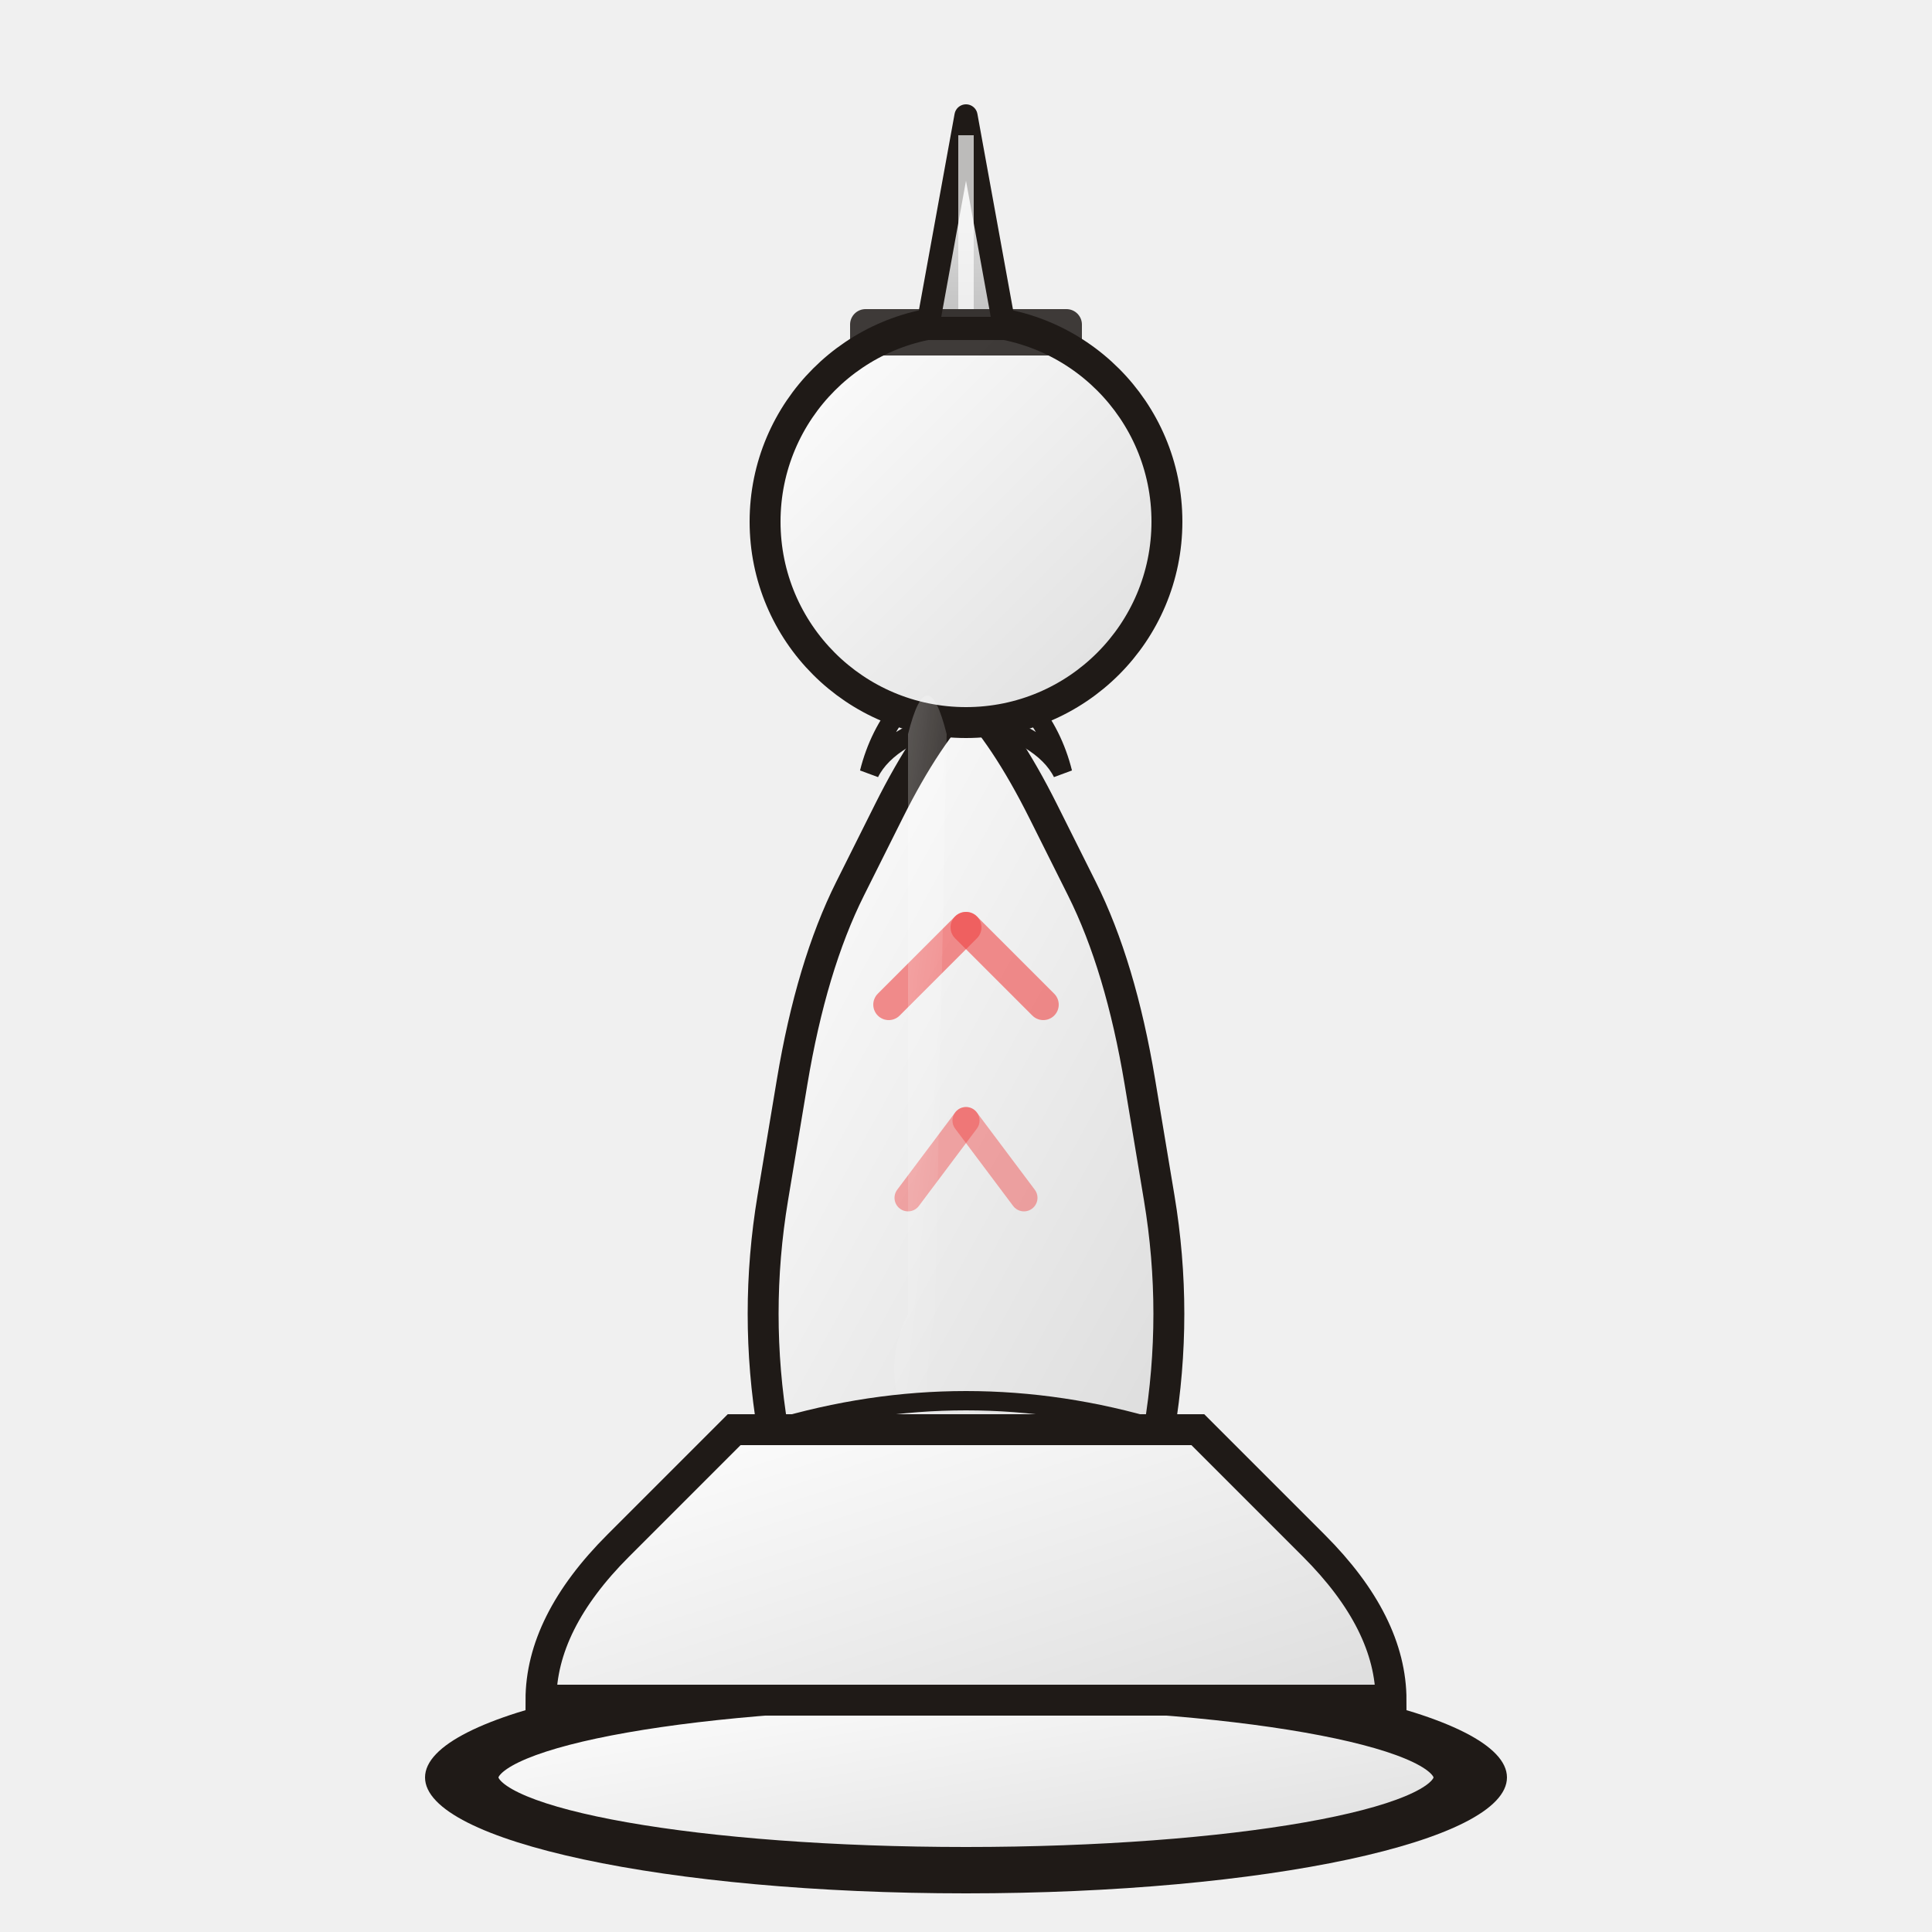
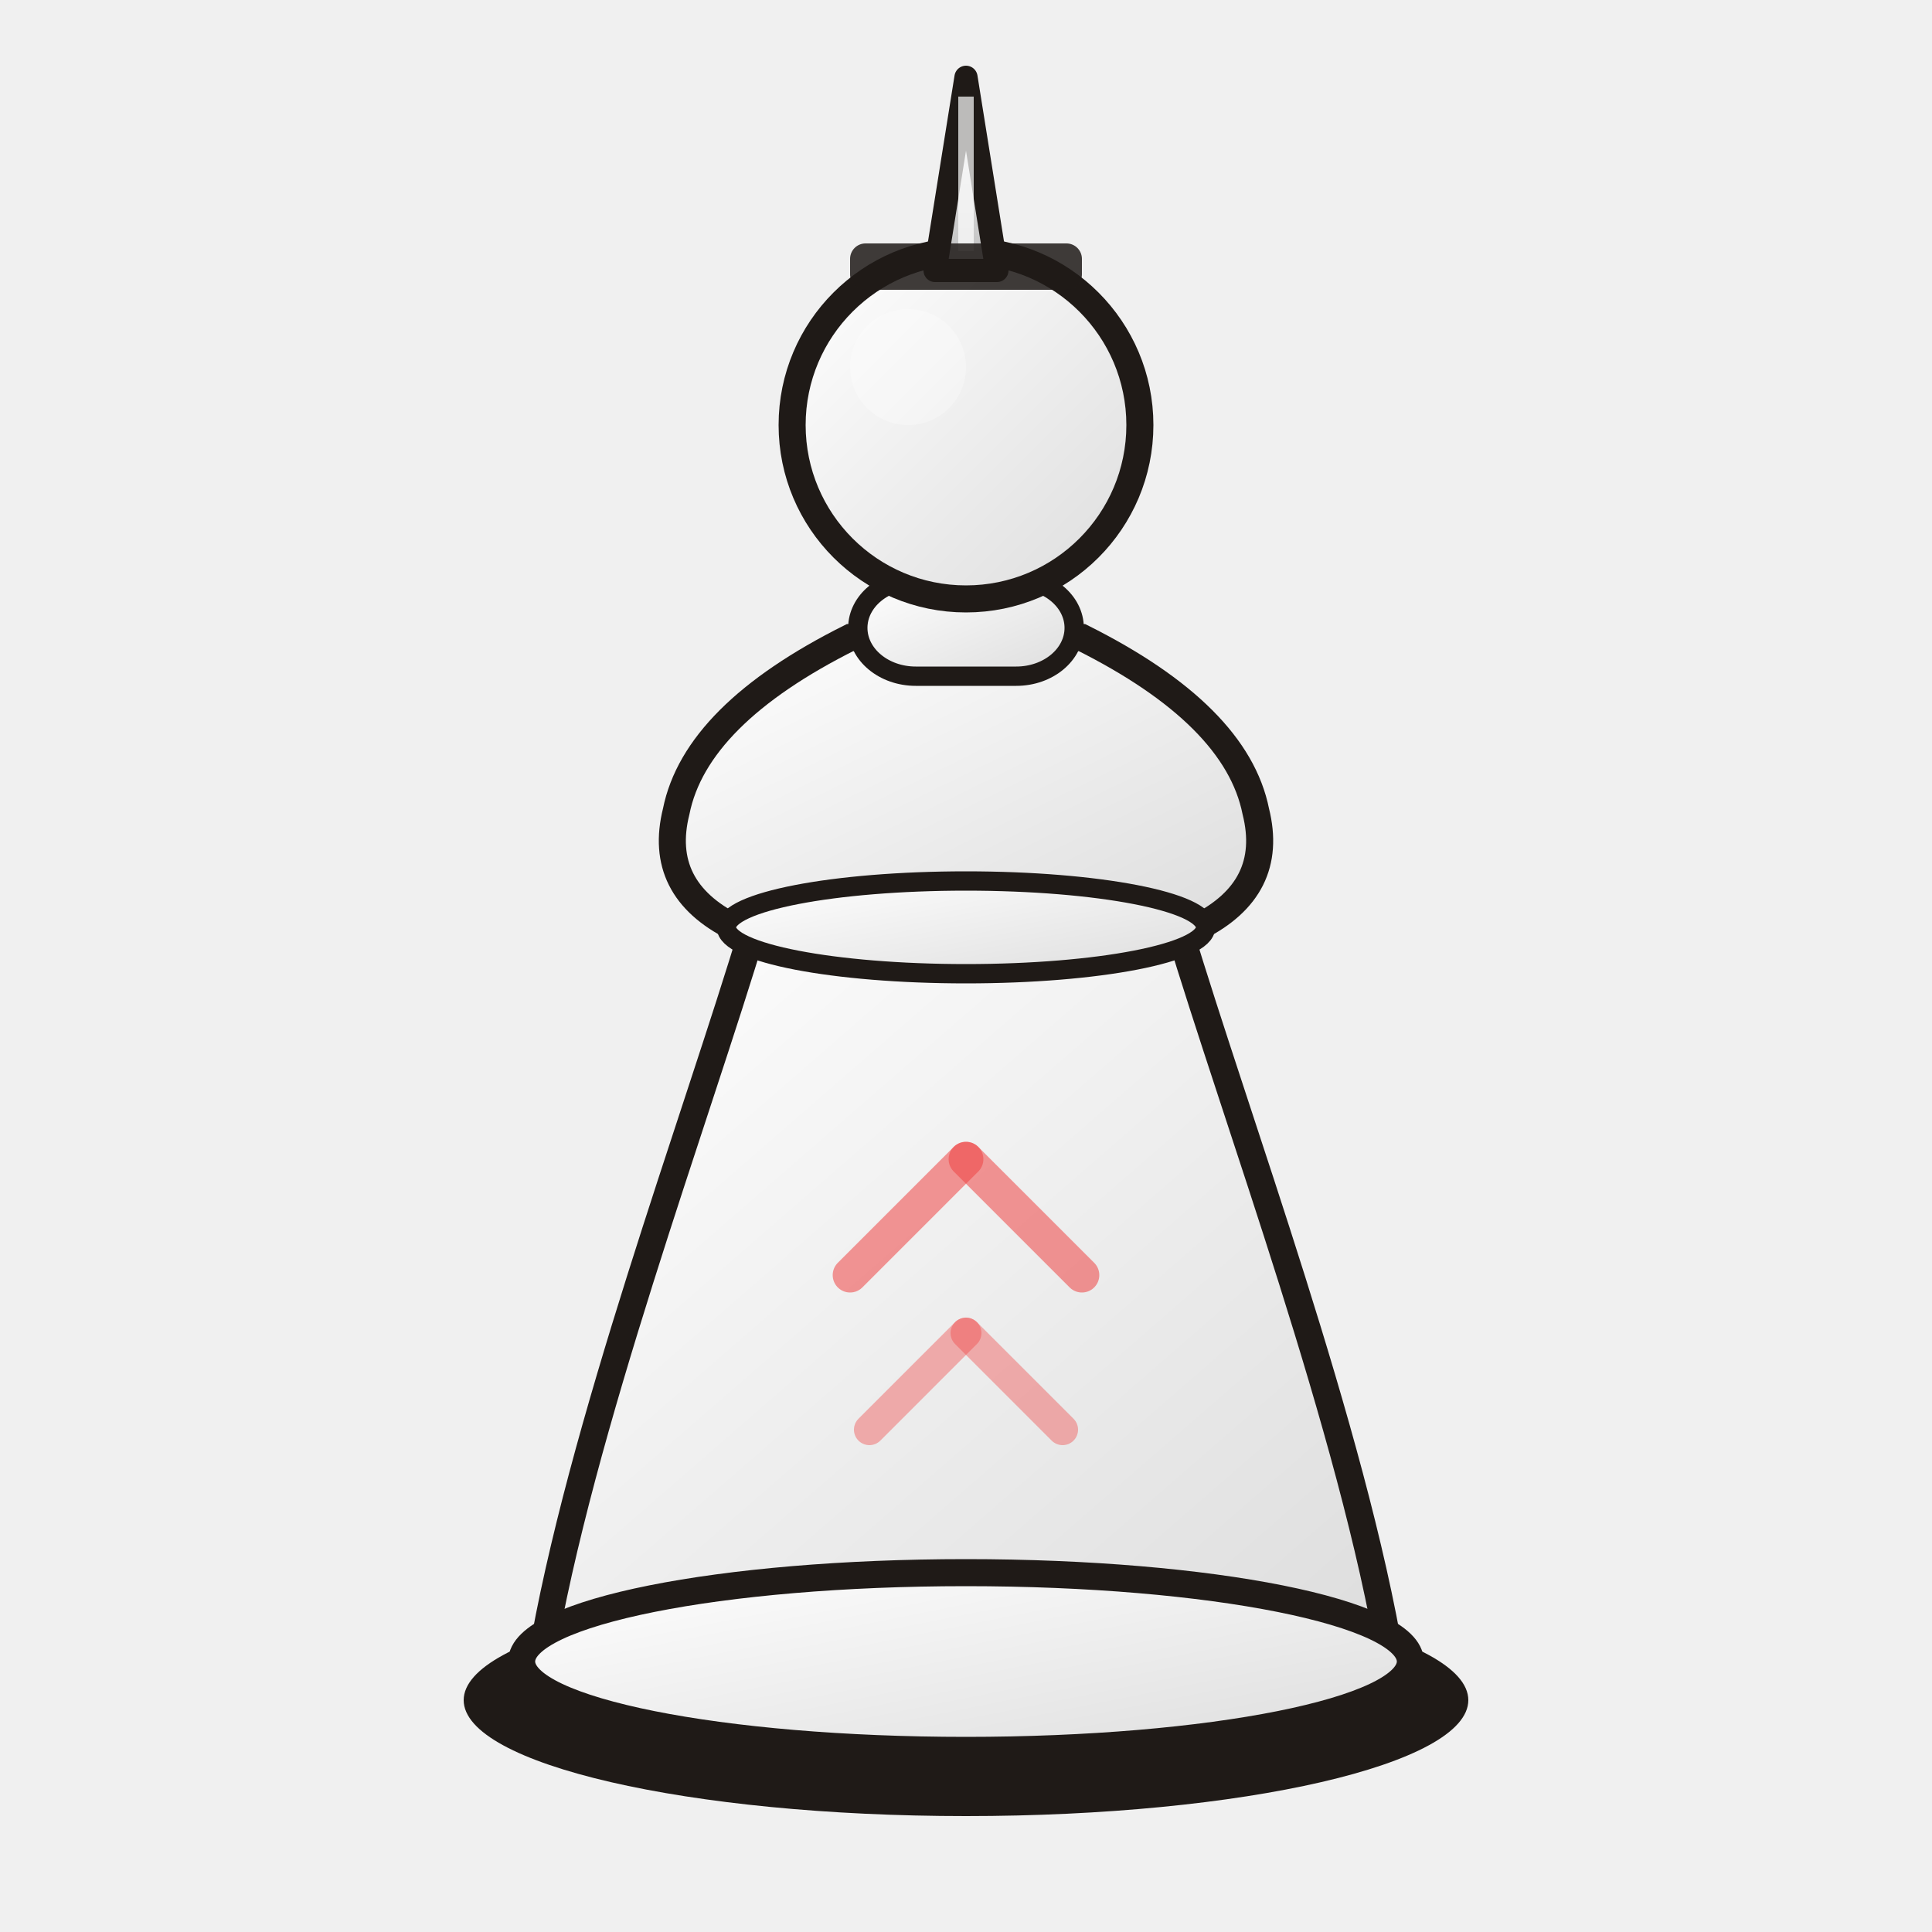
<svg xmlns="http://www.w3.org/2000/svg" viewBox="0 0 50 50" width="177.17" height="177.17">
  <defs>
-     <linearGradient id="wPB-body" x1="0" y1="0" x2="1" y2="1">
+     <linearGradient id="wPB-b" x1="0" y1="0" x2="1" y2="1">
      <stop offset="0" stop-color="#fff" />
      <stop offset="1" stop-color="#ddd" />
    </linearGradient>
-     <linearGradient id="wPB-shine" x1="0.2" y1="0" x2="0.8" y2="1">
-       <stop offset="0" stop-color="#fff" stop-opacity="0.8" />
-       <stop offset="1" stop-color="#fff" stop-opacity="0" />
-     </linearGradient>
-     <linearGradient id="wPB-blade" x1="0.5" y1="1" x2="0.5" y2="0">
+     <linearGradient id="wPB-bl" x1="0.5" y1="1" x2="0.5" y2="0">
      <stop offset="0" stop-color="#c0c0c0" />
      <stop offset="1" stop-color="#f0f0f0" />
    </linearGradient>
  </defs>
-   <ellipse cx="25" cy="46" rx="14" ry="3" fill="#1f1a17" />
-   <ellipse cx="25" cy="46" rx="12.5" ry="2.2" fill="url(#wPB-body)" stroke="#1f1a17" stroke-width="0.8" />
-   <path d="M14 44 Q14 42 16 40 L18 38 Q18.5 37.5 19 37 L31 37 Q31.5 37.5 32 38 L34 40 Q36 42 36 44 Z" fill="url(#wPB-body)" stroke="#1f1a17" stroke-width="0.8" />
-   <path d="M20 37 Q19.5 34 20 31 L20.5 28 Q21 25 22 23 L23 21 Q24 19 25 18 Q26 19 27 21 L28 23 Q29 25 29.5 28 L30 31 Q30.5 34 30 37 Z" fill="url(#wPB-body)" stroke="#1f1a17" stroke-width="0.8" stroke-linejoin="round" />
-   <path d="M22.5 20 Q23 18 25 17 Q27 18 27.5 20 Q27 19 25 18.5 Q23 19 22.5 20 Z" fill="url(#wPB-body)" stroke="#1f1a17" stroke-width="0.5" />
-   <circle cx="25" cy="13.5" r="5.2" fill="url(#wPB-body)" stroke="#1f1a17" stroke-width="0.8" />
-   <path d="M24 8.5 L25 3 L26 8.5 Z" fill="url(#wPB-blade)" stroke="#1f1a17" stroke-width="0.6" stroke-linejoin="round" />
-   <line x1="25" y1="3.5" x2="25" y2="8" stroke="#fff" stroke-width="0.4" opacity="0.7" />
-   <rect x="22" y="8" width="6" height="1.2" rx="0.4" fill="#1f1a17" opacity="0.85" />
-   <line x1="23" y1="26" x2="25" y2="24" stroke="#ef4444" stroke-width="0.8" stroke-linecap="round" opacity="0.6" />
-   <line x1="25" y1="24" x2="27" y2="26" stroke="#ef4444" stroke-width="0.8" stroke-linecap="round" opacity="0.6" />
-   <line x1="23.5" y1="31" x2="25" y2="29" stroke="#ef4444" stroke-width="0.7" stroke-linecap="round" opacity="0.45" />
-   <line x1="25" y1="29" x2="26.5" y2="31" stroke="#ef4444" stroke-width="0.7" stroke-linecap="round" opacity="0.45" />
-   <path d="M20 37 Q25 35.5 30 37" fill="none" stroke="#1f1a17" stroke-width="0.5" />
-   <path d="M23.5 19 Q24 17 24.5 19 L24.2 34 Q24 35 24 36 L23.2 36 Q23 35 23.5 34 Z" fill="url(#wPB-shine)" opacity="0.35" />
+   <ellipse cx="25" cy="44" rx="13" ry="3" fill="#1f1a17" />
+   <path d="M19.5 24 C18 29 15 37 14 43 L36 43 C35 37 32 29 30.5 24 Z" fill="url(#wPB-b)" stroke="#1f1a17" stroke-width="0.7" />
+   <ellipse cx="25" cy="43" rx="11.5" ry="2.3" fill="url(#wPB-b)" stroke="#1f1a17" stroke-width="0.7" />
+   <path d="M22 16.5 Q18 18.5 17.5 21 Q17 23 19 24 L31 24 Q33 23 32.5 21 Q32 18.5 28 16.5 Z" fill="url(#wPB-b)" stroke="#1f1a17" stroke-width="0.7" />
+   <ellipse cx="25" cy="24" rx="6.2" ry="1.2" fill="url(#wPB-b)" stroke="#1f1a17" stroke-width="0.5" />
+   <rect x="22.2" y="15" width="5.6" height="2.5" rx="1.5" fill="url(#wPB-b)" stroke="#1f1a17" stroke-width="0.5" />
+   <circle cx="25" cy="11" r="4.5" fill="url(#wPB-b)" stroke="#1f1a17" stroke-width="0.7" />
+   <circle cx="23.5" cy="9.5" r="1.5" fill="#fff" opacity="0.3" />
+   <path d="M24.2 7 L25 2 L25.8 7 Z" fill="url(#wPB-bl)" stroke="#1f1a17" stroke-width="0.6" stroke-linejoin="round" />
+   <line x1="25" y1="2.5" x2="25" y2="6.5" stroke="#fff" stroke-width="0.4" opacity="0.7" />
+   <rect x="22" y="6.3" width="6" height="1.2" rx="0.4" fill="#1f1a17" opacity="0.85" />
+   <line x1="22" y1="33" x2="25" y2="30" stroke="#ef4444" stroke-width="0.9" stroke-linecap="round" opacity="0.55" />
+   <line x1="25" y1="30" x2="28" y2="33" stroke="#ef4444" stroke-width="0.9" stroke-linecap="round" opacity="0.55" />
+   <line x1="22.5" y1="37" x2="25" y2="34.5" stroke="#ef4444" stroke-width="0.8" stroke-linecap="round" opacity="0.4" />
+   <line x1="25" y1="34.5" x2="27.5" y2="37" stroke="#ef4444" stroke-width="0.8" stroke-linecap="round" opacity="0.4" />
</svg>
